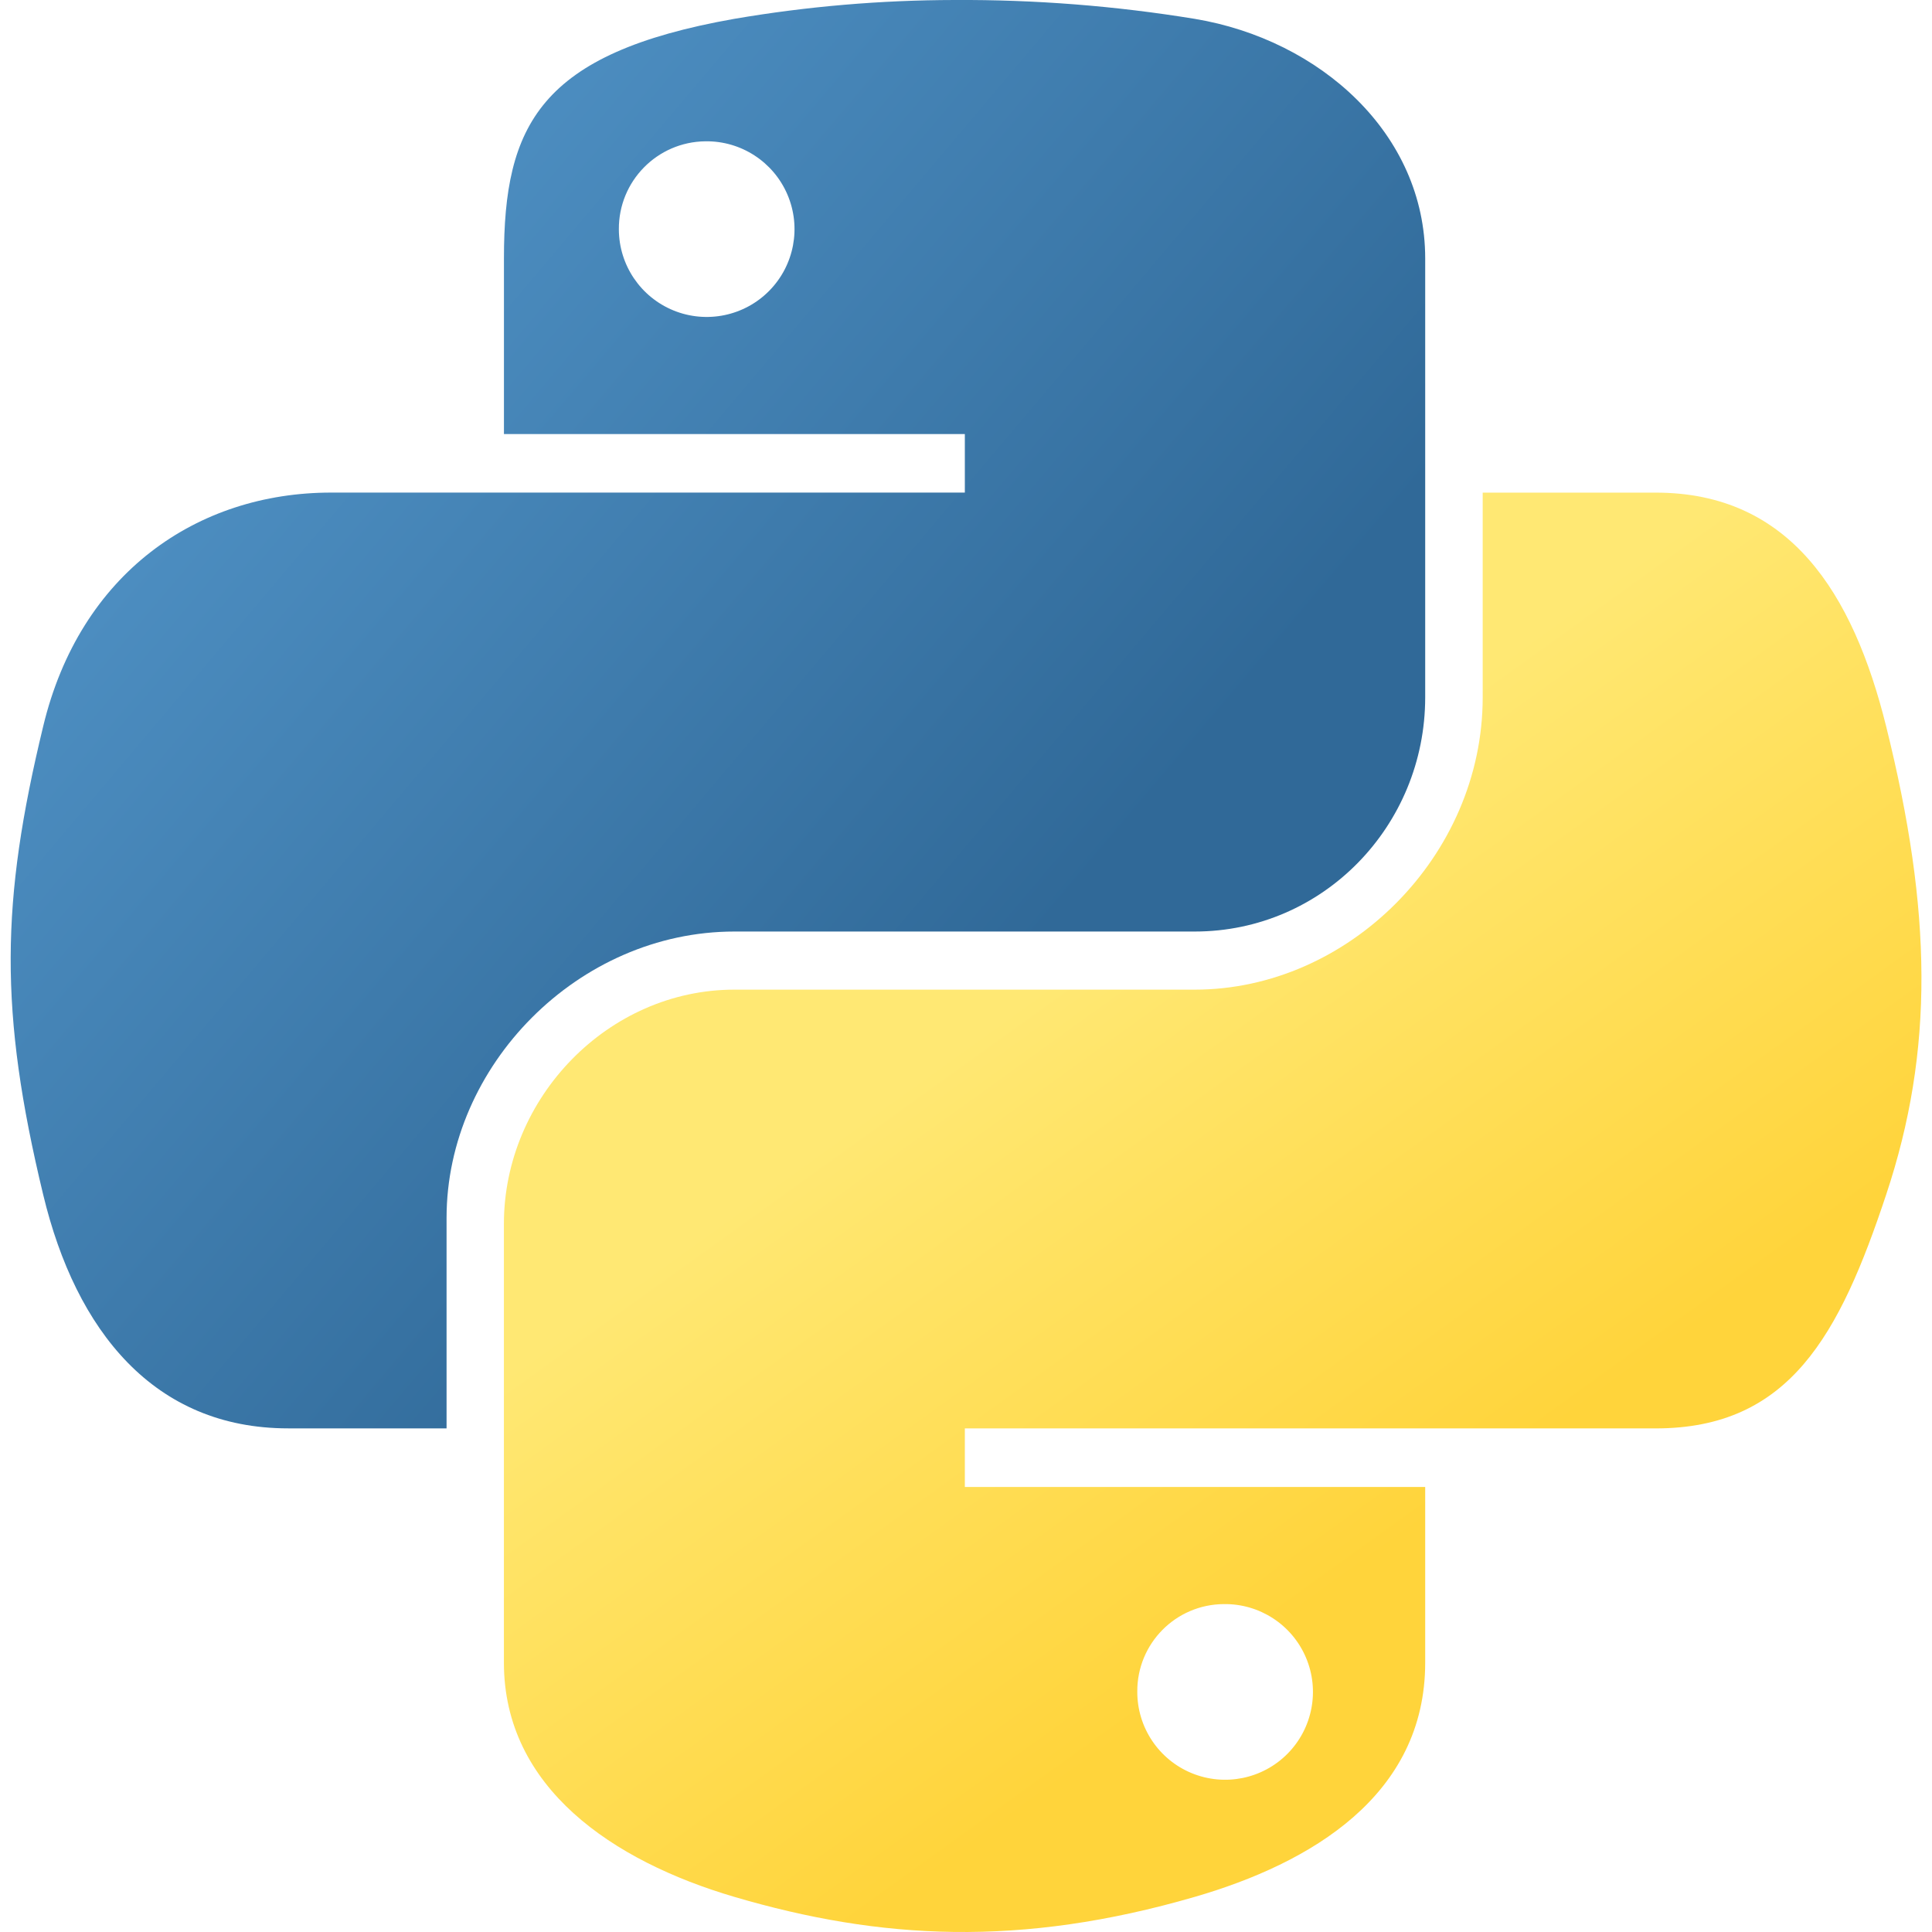
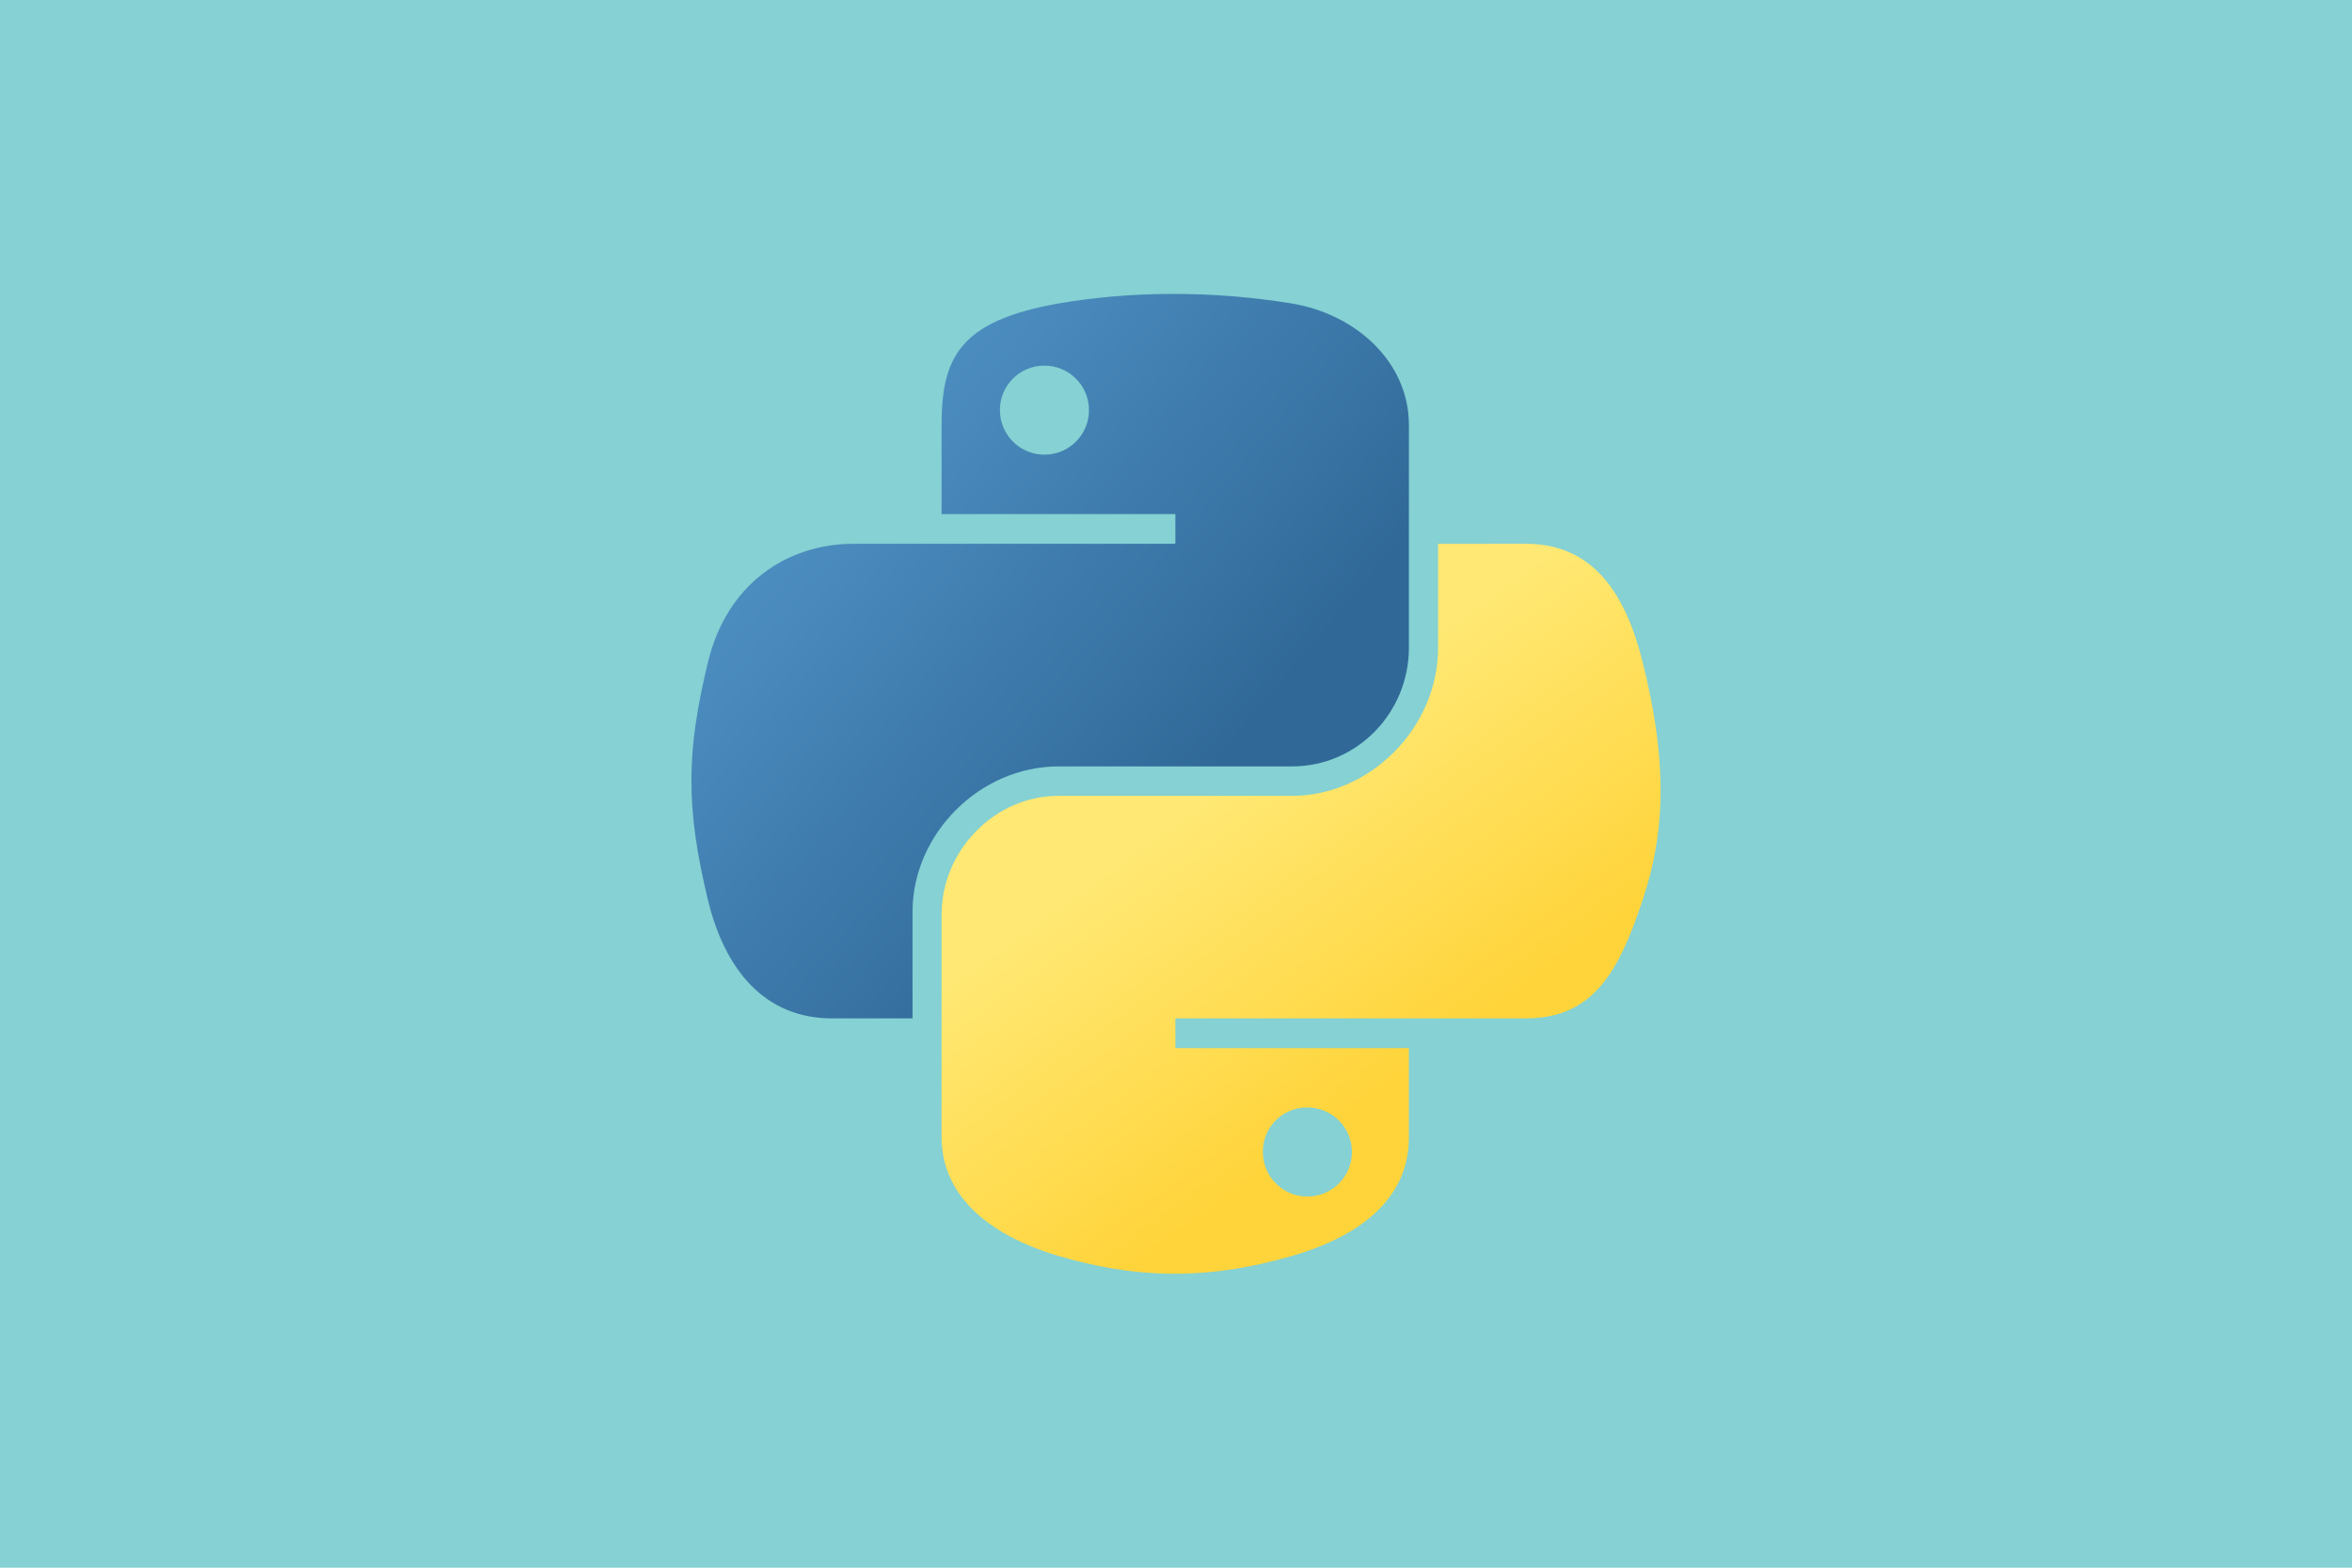
- <svg xmlns="http://www.w3.org/2000/svg" id="Layer_1" data-name="Layer 1" viewBox="0 0 500 500">
+ <svg xmlns="http://www.w3.org/2000/svg" id="Layer_1" data-name="Layer 1" viewBox="0 0 2400 1600">
  <defs>
-     <style>.cls-1{fill:url(#linear-gradient);}.cls-2{fill:url(#linear-gradient-2);}</style>
-     <linearGradient id="linear-gradient" x1="-0.78" y1="468.35" x2="484.21" y2="51.08" gradientTransform="matrix(0.56, 0, 0, -0.57, -8.96, 280.25)" gradientUnits="userSpaceOnUse">
+     <style>.cls-1{fill:#85d1d3;}.cls-2{fill:url(#linear-gradient);}.cls-3{fill:url(#linear-gradient-2);}</style>
+     <linearGradient id="linear-gradient" x1="1232.47" y1="1679.54" x2="2202.44" y2="2514.07" gradientTransform="translate(-8.52 -631.32) scale(0.56 0.57)" gradientUnits="userSpaceOnUse">
      <stop offset="0" stop-color="#5a9fd4" />
      <stop offset="1" stop-color="#306998" />
    </linearGradient>
-     <linearGradient id="linear-gradient-2" x1="671.72" y1="-201.47" x2="498.53" y2="43.56" gradientTransform="matrix(0.56, 0, 0, -0.57, -8.96, 280.25)" gradientUnits="userSpaceOnUse">
+     <linearGradient id="linear-gradient-2" x1="2580.11" y1="3017.68" x2="2233.74" y2="2527.63" gradientTransform="translate(-8.52 -631.32) scale(0.56 0.57)" gradientUnits="userSpaceOnUse">
      <stop offset="0" stop-color="#ffd43b" />
      <stop offset="1" stop-color="#ffe873" />
    </linearGradient>
  </defs>
-   <path id="path1948" class="cls-1" d="M247.06,0a341.44,341.44,0,0,0-57,4.87c-50.47,8.92-59.64,27.58-59.64,62v45.46H249.7v15.15h-164c-34.67,0-65,20.84-74.52,60.48-11,45.43-11.44,73.79,0,121.23,8.48,35.31,28.73,60.47,63.39,60.47h41V315.18c0-39.38,34.06-74.1,74.51-74.1H309.2c33.17,0,59.64-27.31,59.64-60.62V66.88c0-32.33-27.27-56.61-59.64-62A372.62,372.62,0,0,0,247.06,0ZM182.55,36.57a22.73,22.73,0,1,1-22.39,22.8A22.63,22.63,0,0,1,182.55,36.57Z" />
-   <path id="path1950" class="cls-2" d="M383.72,127.49v53c0,41.07-34.82,75.63-74.52,75.63H190.05c-32.63,0-59.64,27.93-59.64,60.62V430.29c0,32.33,28.11,51.34,59.64,60.62,37.76,11.1,74,13.1,119.15,0,30-8.7,59.64-26.2,59.64-60.62V384.83H249.7V369.67H428.48c34.67,0,47.59-24.18,59.65-60.47,12.45-37.37,11.92-73.3,0-121.23-8.57-34.51-24.93-60.48-59.65-60.48Zm-67,287.65a22.73,22.73,0,1,1-22.39,22.66A22.51,22.51,0,0,1,316.71,415.14Z" />
+   <rect class="cls-1" width="2400" height="1600" />
+   <path id="path1948" class="cls-2" d="M1194.09,300a682.63,682.63,0,0,0-114,9.74c-100.94,17.84-119.28,55.16-119.28,124v90.92h238.56V555h-328c-69.34,0-130,41.68-149,121-22,90.86-22.88,147.57,0,242.45,17,70.62,57.46,120.94,126.78,120.94h82v-109c0-78.76,68.12-148.19,149-148.19h238.23c66.34,0,119.28-54.62,119.28-121.24V433.77c0-64.66-54.54-113.22-119.28-124A745.37,745.37,0,0,0,1194.09,300Zm-129,73.14a45.46,45.46,0,1,1-44.78,46.13v-.53A45.26,45.26,0,0,1,1065.07,373.15Z" />
+   <path id="path1950" class="cls-3" d="M1467.4,555V661c0,82.14-69.64,151.25-149,151.25H1080.07c-65.26,0-119.28,55.86-119.28,121.24v227.1c0,64.66,56.22,102.68,119.28,121.24,75.52,22.2,148,26.2,238.29,0,60-17.4,119.28-52.4,119.28-121.24v-90.92H1199.37v-30.32h357.55c69.34,0,95.18-48.36,119.3-120.94,24.9-74.74,23.84-146.59,0-242.45-17.14-69-49.86-121-119.3-121Zm-134,575.29a45.46,45.46,0,1,1-44.77,46.14c0-.28,0-.55,0-.82a45,45,0,0,1,44.72-45.32h.06Z" />
</svg>
